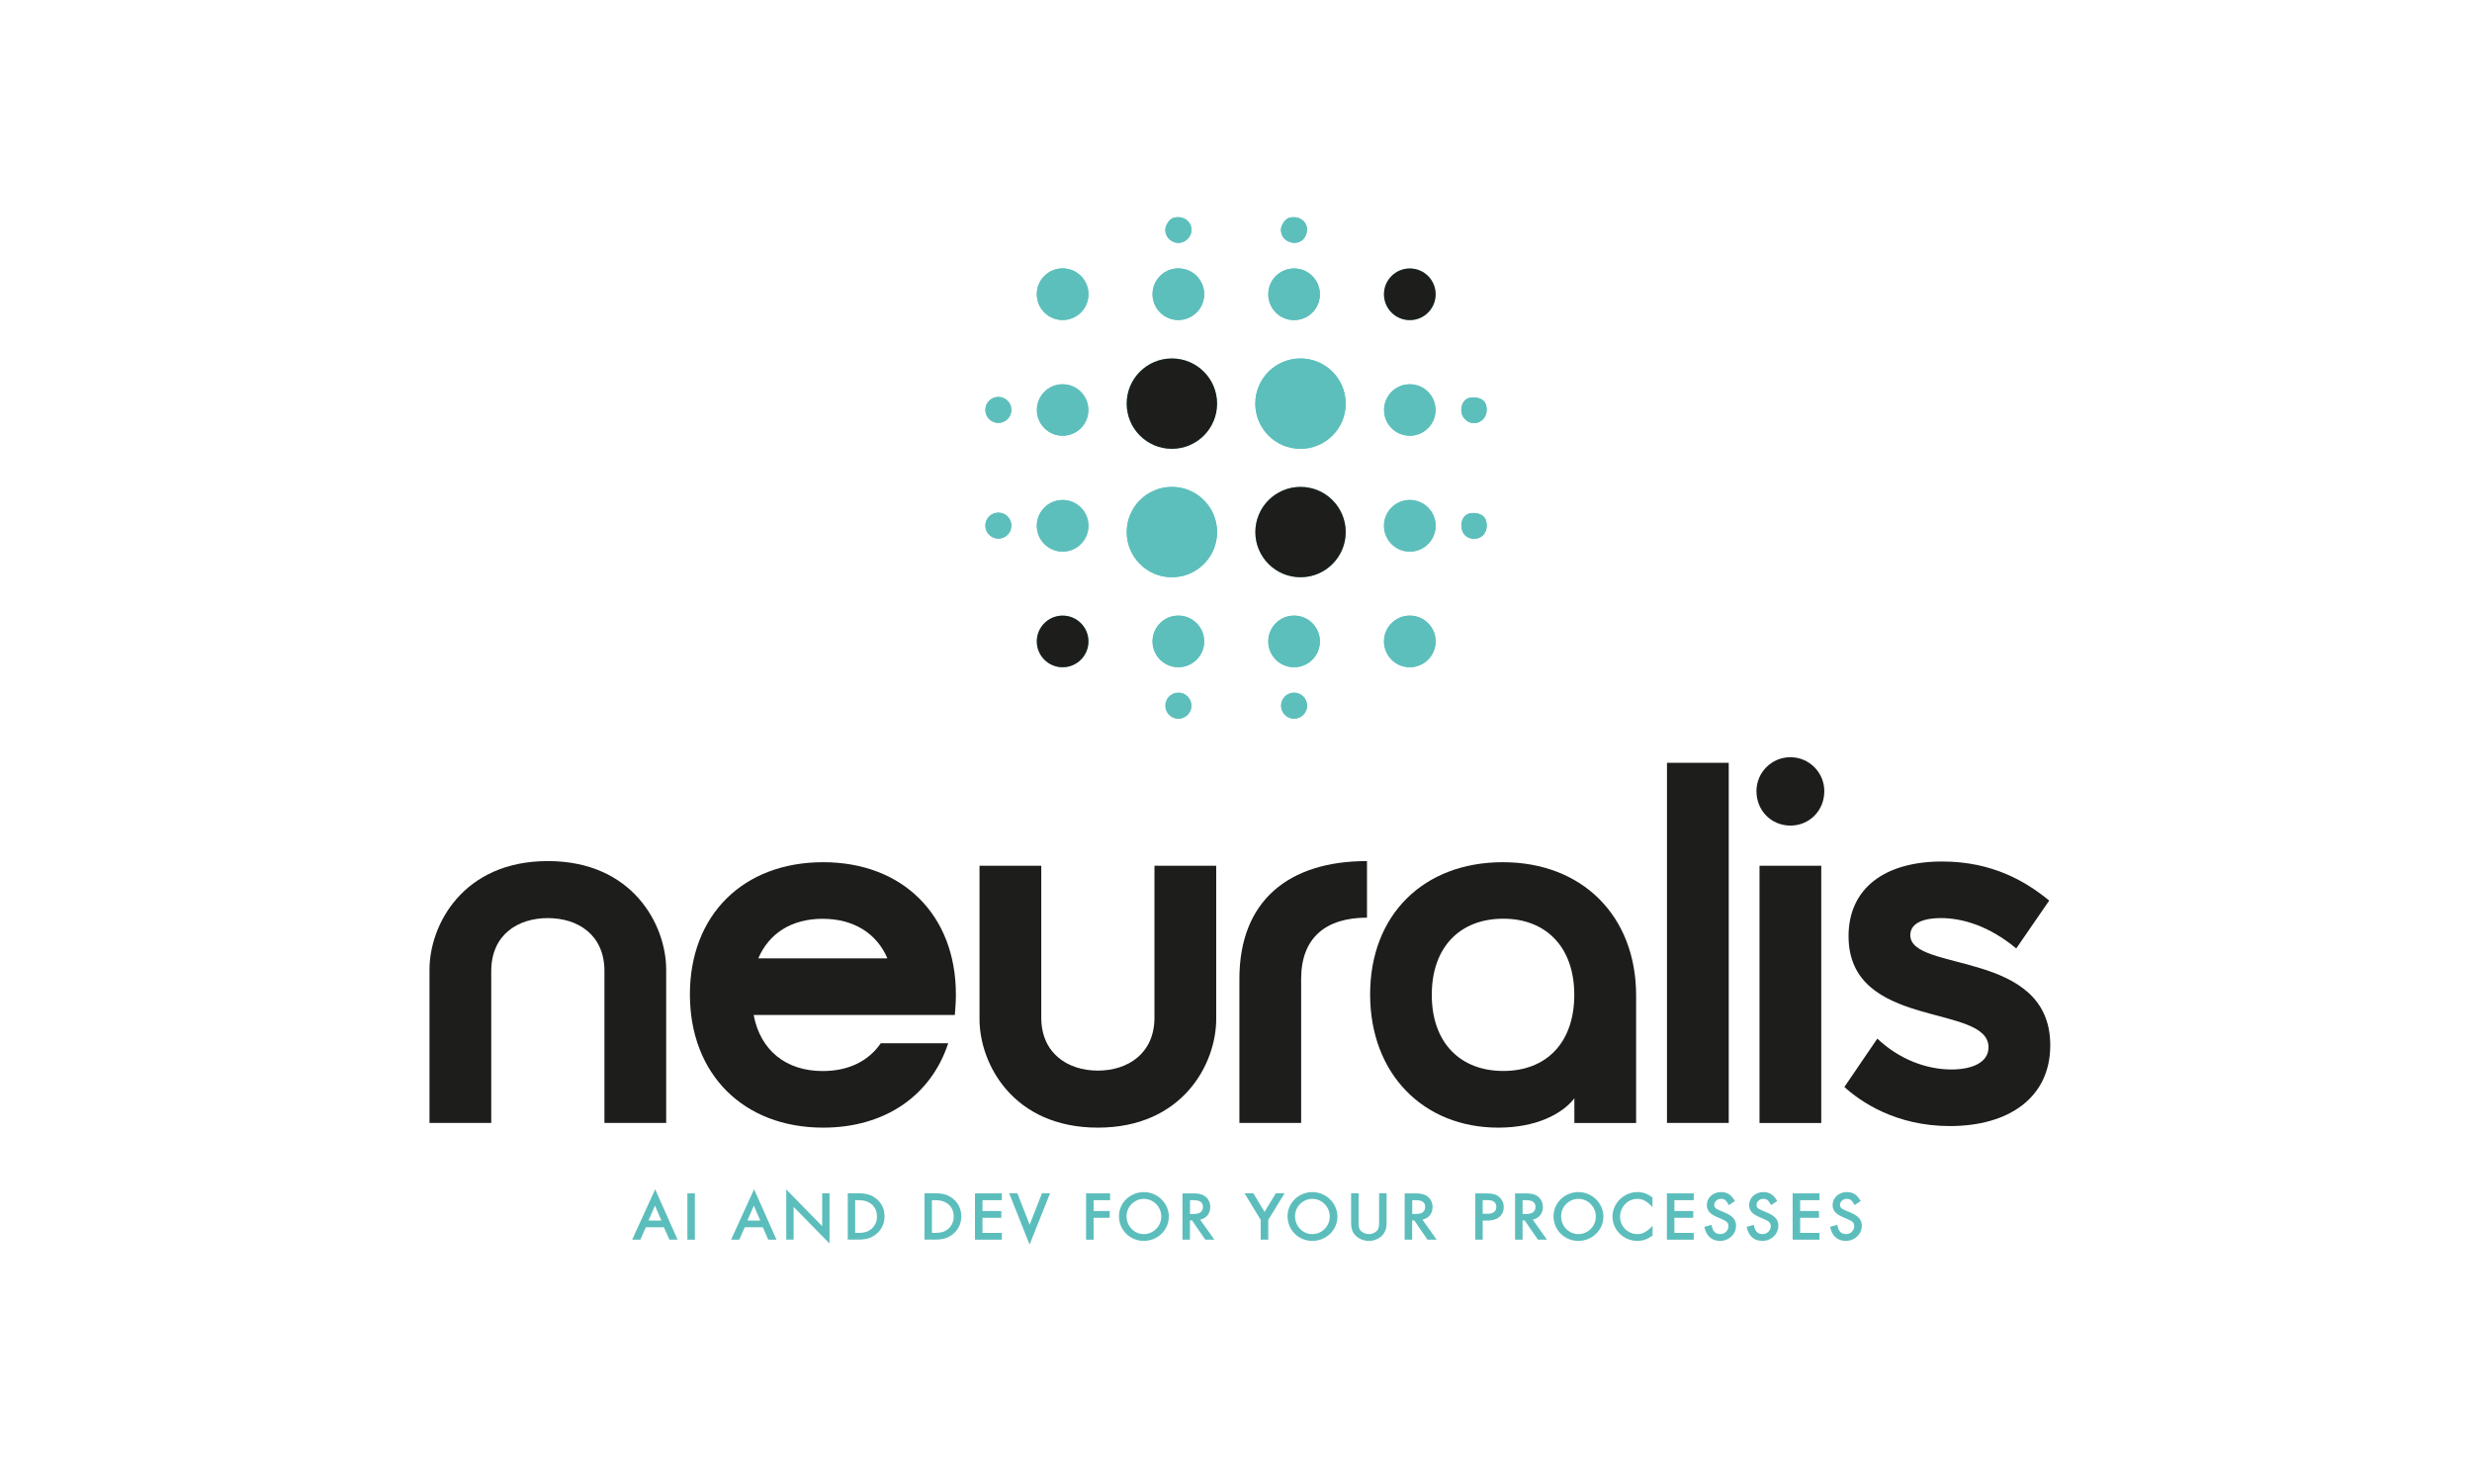
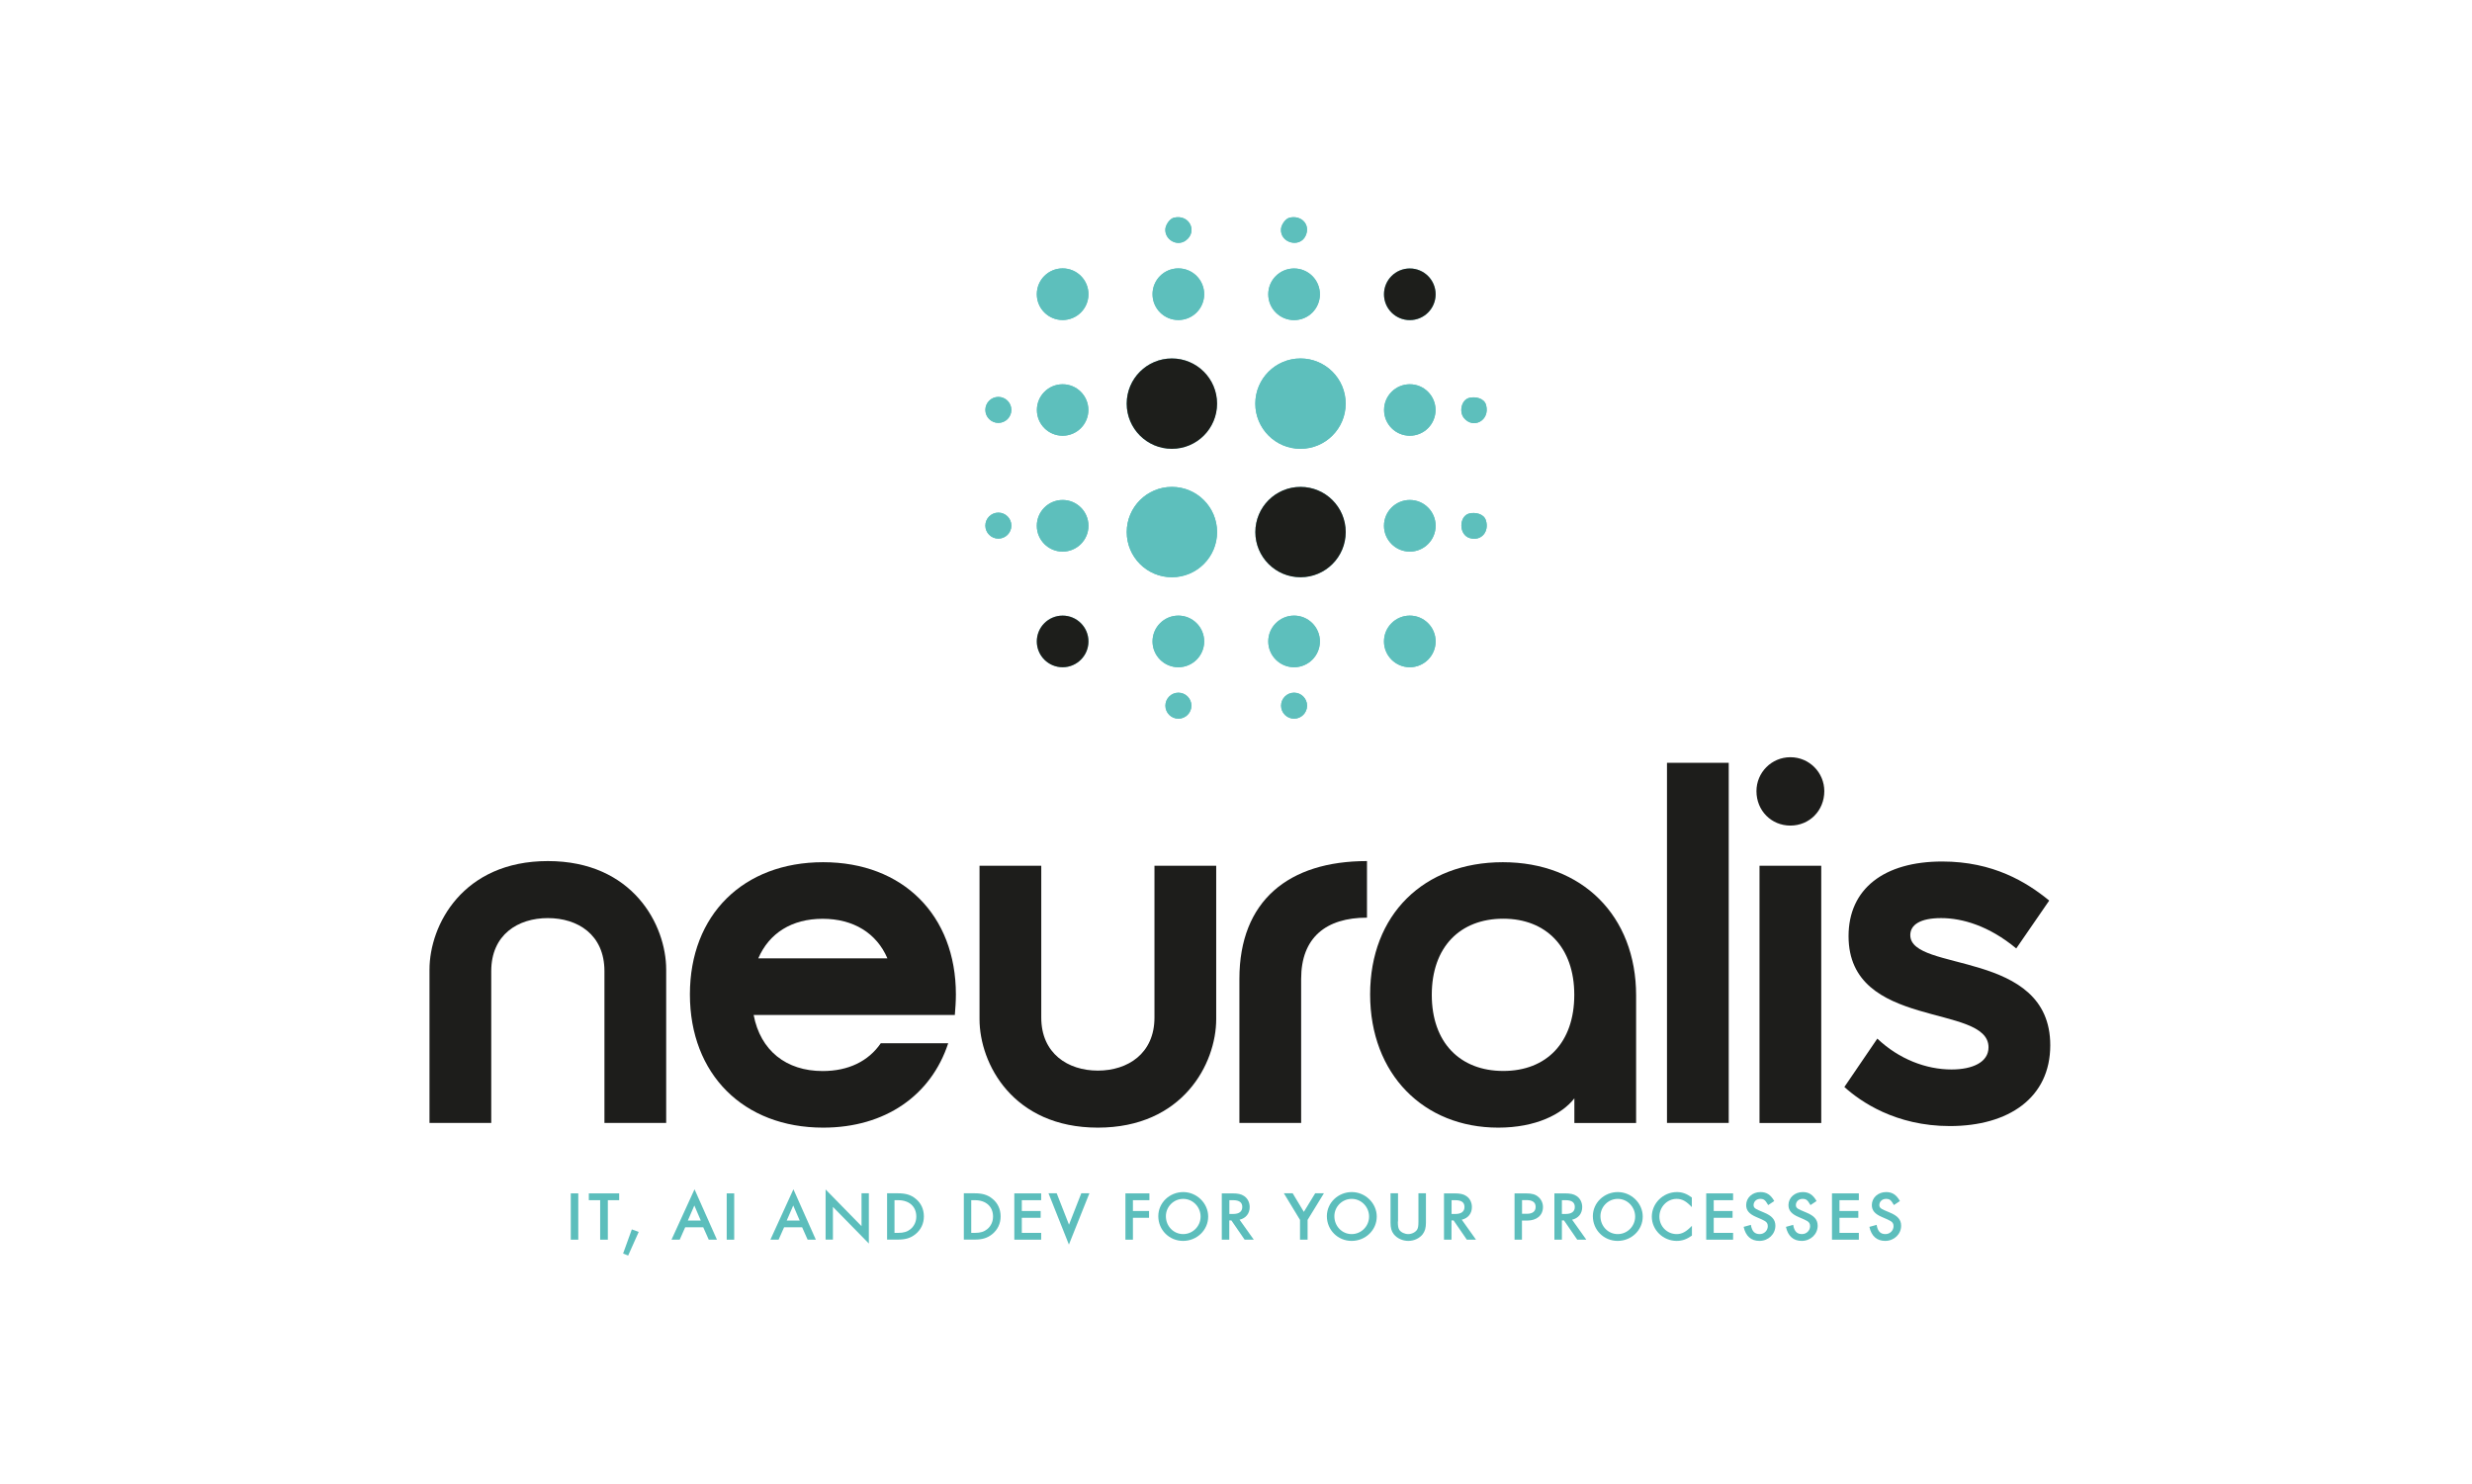
- <svg xmlns="http://www.w3.org/2000/svg" id="a" data-name="Calque 1" viewBox="0 0 283.46 170.08">
+ <svg xmlns="http://www.w3.org/2000/svg" id="Calque_1" version="1.1" viewBox="0 0 283.46 170.08">
  <defs>
    <style>
-       .b {
+       .st0 {
        fill: #1d1d1b;
      }

-       .c {
+       .st1 {
        fill: #1d1e1b;
      }

-       .d {
+       .st2 {
        fill: #5dbfbc;
      }

-       .e {
+       .st3 {
        fill: #5cbebc;
      }
    </style>
  </defs>
  <g>
-     <path class="b" d="M76.39,111.2v17.58h-7.08v-17.41c0-4.19-3.07-6.08-6.49-6.08s-6.49,1.89-6.49,6.08v17.41h-7.08v-17.58c0-5.13,3.84-12.45,13.57-12.45s13.57,7.32,13.57,12.45Z" />
-     <path class="b" d="M101,119.64h7.73c-1.95,5.96-7.2,9.68-14.34,9.68-9.15,0-15.28-6.14-15.28-15.28s6.14-15.16,15.28-15.16,15.22,6.08,15.22,15.16c0,.83-.06,1.59-.12,2.36h-23.07c.77,4.07,3.72,6.43,7.91,6.43,2.95,0,5.25-1.12,6.67-3.19ZM101.76,109.91c-1.24-2.89-3.89-4.54-7.43-4.54s-6.14,1.65-7.38,4.54h14.81Z" />
-     <path class="b" d="M112.32,116.87v-17.58h7.08v17.41c0,4.13,3.07,6.08,6.49,6.08s6.49-1.95,6.49-6.08v-17.41h7.08v17.58c0,5.13-3.84,12.45-13.57,12.45s-13.57-7.32-13.57-12.45Z" />
-     <path class="b" d="M156.75,98.75v6.49c-4.72,0-7.55,2.3-7.55,7.02v16.52h-7.08v-16.52c0-8.97,5.66-13.51,14.63-13.51Z" />
-     <path class="b" d="M187.61,114.16v14.63h-7.08v-2.83c-1.42,1.83-4.43,3.36-8.73,3.36-8.56,0-14.69-6.14-14.69-15.28s6.14-15.16,15.22-15.16,15.28,6.14,15.28,15.28ZM172.38,105.36c-4.96,0-8.2,3.25-8.2,8.73s3.25,8.73,8.2,8.73,8.14-3.25,8.14-8.73-3.25-8.73-8.14-8.73Z" />
-     <path class="b" d="M191.15,87.48h7.08v41.3h-7.08v-41.3Z" />
-     <path class="b" d="M205.3,86.84c2.18,0,3.89,1.77,3.89,3.89,0,2.24-1.71,3.95-3.89,3.95s-3.89-1.71-3.89-3.95c0-2.12,1.71-3.89,3.89-3.89ZM201.76,99.29h7.08v29.5h-7.08v-29.5Z" />
-     <path class="b" d="M235.1,119.88c0,6.02-4.78,9.26-11.51,9.26-6.25,0-10.27-2.83-12.1-4.48l3.78-5.55c2.48,2.36,5.61,3.54,8.5,3.54,2.42,0,4.25-.83,4.25-2.54,0-5.08-16.05-1.95-16.05-12.75,0-5.43,4.07-8.56,10.74-8.56,5.84,0,9.68,2.36,12.27,4.48l-3.78,5.49c-3.13-2.6-6.2-3.48-8.61-3.48s-3.54.77-3.54,1.95c0,4.31,16.05,1.59,16.05,12.63Z" />
+     <path class="st0" d="M76.39,111.2v17.58h-7.08v-17.41c0-4.19-3.07-6.08-6.49-6.08s-6.49,1.89-6.49,6.08v17.41h-7.08v-17.58c0-5.13,3.83-12.45,13.57-12.45s13.57,7.32,13.57,12.45Z" />
+     <path class="st0" d="M101,119.64h7.73c-1.95,5.96-7.2,9.68-14.34,9.68-9.15,0-15.28-6.14-15.28-15.28s6.14-15.16,15.28-15.16,15.22,6.08,15.22,15.16c0,.83-.06,1.59-.12,2.36h-23.07c.77,4.07,3.72,6.43,7.91,6.43,2.95,0,5.25-1.12,6.67-3.19ZM101.76,109.91c-1.24-2.89-3.89-4.54-7.43-4.54s-6.14,1.65-7.38,4.54h14.81Z" />
+     <path class="st0" d="M112.32,116.87v-17.58h7.08v17.41c0,4.13,3.07,6.08,6.49,6.08s6.49-1.95,6.49-6.08v-17.41h7.08v17.58c0,5.13-3.84,12.45-13.57,12.45s-13.57-7.32-13.57-12.45Z" />
+     <path class="st0" d="M156.75,98.75v6.49c-4.72,0-7.55,2.3-7.55,7.02v16.52h-7.08v-16.52c0-8.97,5.66-13.51,14.63-13.51Z" />
+     <path class="st0" d="M187.61,114.16v14.63h-7.08v-2.83c-1.42,1.83-4.43,3.36-8.73,3.36-8.56,0-14.69-6.14-14.69-15.28s6.14-15.16,15.22-15.16,15.28,6.14,15.28,15.28ZM172.38,105.36c-4.96,0-8.2,3.25-8.2,8.73s3.25,8.73,8.2,8.73,8.14-3.25,8.14-8.73-3.25-8.73-8.14-8.73Z" />
+     <path class="st0" d="M191.15,87.48h7.08v41.3h-7.08v-41.3Z" />
+     <path class="st0" d="M205.3,86.84c2.18,0,3.89,1.77,3.89,3.89,0,2.24-1.71,3.95-3.89,3.95s-3.89-1.71-3.89-3.95c0-2.12,1.71-3.89,3.89-3.89ZM201.76,99.29h7.08v29.5h-7.08v-29.5Z" />
+     <path class="st0" d="M235.1,119.88c0,6.02-4.78,9.26-11.51,9.26-6.25,0-10.27-2.83-12.1-4.48l3.78-5.55c2.48,2.36,5.61,3.54,8.5,3.54,2.42,0,4.25-.83,4.25-2.54,0-5.08-16.05-1.95-16.05-12.75,0-5.43,4.07-8.56,10.74-8.56,5.84,0,9.68,2.36,12.27,4.48l-3.78,5.49c-3.13-2.6-6.2-3.48-8.61-3.48s-3.54.77-3.54,1.95c0,4.31,16.05,1.59,16.05,12.63Z" />
  </g>
  <g>
-     <path class="e" d="M74.06,140.75l-.63,1.42h-.94l2.64-5.78,2.57,5.78h-.94l-.63-1.42h-2.08ZM75.11,138.25l-.75,1.73h1.48l-.74-1.73Z" />
-     <path class="e" d="M79.68,142.17h-.86v-5.31h.86v5.31Z" />
-     <path class="e" d="M85.4,140.75l-.63,1.42h-.94l2.64-5.78,2.57,5.78h-.94l-.63-1.42h-2.08ZM86.45,138.25l-.75,1.73h1.48l-.74-1.73Z" />
-     <path class="e" d="M90.16,136.41l4.12,4.21v-3.77s.84,0,.84,0v5.76l-4.12-4.2v3.75s-.84,0-.84,0v-5.76Z" />
-     <path class="e" d="M97.21,136.85h1.25c.88,0,1.48.18,2.02.62.62.49.95,1.21.95,2.03s-.34,1.54-.98,2.05c-.54.43-1.12.61-1.99.61h-1.25v-5.31ZM98.49,141.39c.62,0,1.04-.13,1.41-.43.42-.35.66-.86.66-1.44,0-1.15-.81-1.88-2.08-1.88h-.42v3.75h.42Z" />
-     <path class="e" d="M106.01,136.85h1.25c.88,0,1.48.18,2.02.62.62.49.95,1.21.95,2.03s-.34,1.54-.98,2.05c-.54.43-1.12.61-1.99.61h-1.25v-5.31ZM107.29,141.39c.62,0,1.04-.13,1.41-.43.42-.35.66-.86.66-1.44,0-1.15-.81-1.88-2.08-1.88h-.42v3.75h.42Z" />
-     <path class="e" d="M112.66,137.63v1.25h2.16v.78h-2.16v1.73h2.22v.78h-3.08v-5.31h3.08v.78h-2.22Z" />
-     <path class="e" d="M118.07,140.45l1.41-3.6h.93l-2.35,5.88-2.34-5.88h.94l1.41,3.6Z" />
-     <path class="e" d="M125.4,137.63v1.25h1.85v.78h-1.85v2.51h-.86v-5.31h2.75v.78h-1.89Z" />
-     <path class="e" d="M134.03,139.52c0,1.55-1.29,2.79-2.88,2.79s-2.84-1.26-2.84-2.83,1.32-2.77,2.86-2.77,2.86,1.27,2.86,2.81ZM129.18,139.48c0,1.14.88,2.05,1.98,2.05s2-.9,2-2.01-.89-2.03-1.99-2.03-1.99.9-1.99,1.99Z" />
-     <path class="e" d="M139.26,142.17h-1.05l-1.52-2.21h-.24v2.21h-.86v-5.31h1.19c.64,0,1.03.08,1.35.3.41.26.65.74.65,1.27,0,.73-.43,1.28-1.16,1.45l1.63,2.29ZM136.9,139.22c.68,0,1.04-.28,1.04-.8s-.34-.78-1.05-.78h-.43v1.58h.45Z" />
-     <path class="e" d="M142.72,136.85h1l1.28,2.13,1.3-2.13h1l-1.87,3.05v2.27h-.87v-2.27l-1.85-3.05Z" />
-     <path class="e" d="M153.36,139.52c0,1.55-1.29,2.79-2.88,2.79s-2.84-1.26-2.84-2.83,1.32-2.77,2.86-2.77,2.86,1.27,2.86,2.81ZM148.5,139.48c0,1.14.88,2.05,1.98,2.05s2-.9,2-2.01-.89-2.03-1.99-2.03-1.99.9-1.99,1.99Z" />
-     <path class="e" d="M155.78,140.08c0,.53.04.74.16.95.18.29.62.5,1.03.5s.83-.22,1.01-.5c.12-.2.16-.42.16-.95v-3.23h.86v3.37c0,.59-.11.97-.38,1.32-.37.48-1,.77-1.65.77s-1.29-.29-1.67-.77c-.27-.35-.37-.73-.37-1.32v-3.37h.86v3.23Z" />
-     <path class="e" d="M164.74,142.17h-1.05l-1.52-2.21h-.24v2.21h-.86v-5.31h1.2c.64,0,1.03.08,1.35.3.41.26.65.74.65,1.27,0,.73-.43,1.28-1.16,1.45l1.63,2.29ZM162.38,139.22c.68,0,1.04-.28,1.04-.8s-.34-.78-1.05-.78h-.43v1.58h.45Z" />
-     <path class="e" d="M170.03,142.17h-.86v-5.31h1.3c.68,0,1.09.11,1.42.4.34.28.54.71.54,1.16,0,.96-.71,1.56-1.83,1.56h-.58v2.2ZM170.58,139.2c.65,0,1-.28,1-.79s-.34-.78-1.05-.78h-.51v1.57h.55Z" />
-     <path class="e" d="M177.4,142.17h-1.05l-1.52-2.21h-.24v2.21h-.86v-5.31h1.19c.64,0,1.03.08,1.35.3.41.26.65.74.65,1.27,0,.73-.43,1.28-1.16,1.45l1.63,2.29ZM175.03,139.22c.68,0,1.04-.28,1.04-.8s-.34-.78-1.05-.78h-.43v1.58h.45Z" />
-     <path class="e" d="M183.86,139.52c0,1.55-1.29,2.79-2.88,2.79s-2.84-1.26-2.84-2.83,1.32-2.77,2.86-2.77,2.86,1.27,2.86,2.81ZM179.01,139.48c0,1.14.88,2.05,1.98,2.05s2-.9,2-2.01-.89-2.03-1.99-2.03-1.99.9-1.99,1.99Z" />
-     <path class="e" d="M189.5,138.45c-.65-.7-1.13-.96-1.76-.96-1.07,0-1.97.92-1.97,2.04s.89,2,1.98,2c.6,0,1.09-.26,1.75-.95v1.12c-.6.43-1.12.61-1.75.61-1.56,0-2.85-1.26-2.85-2.78s1.29-2.82,2.88-2.82c.62,0,1.12.19,1.71.62v1.12Z" />
-     <path class="e" d="M192,137.63v1.25h2.16v.78h-2.16v1.73h2.22v.78h-3.08v-5.31h3.08v.78h-2.22Z" />
-     <path class="e" d="M198.24,138.2l-.04-.07c-.3-.52-.47-.64-.87-.64-.43,0-.76.31-.76.72,0,.18.08.31.27.43q.18.11.91.41c.93.38,1.32.83,1.32,1.52,0,.97-.81,1.74-1.83,1.74-.95,0-1.58-.55-1.81-1.61l.83-.23c.12.73.43,1.06,1.01,1.06.52,0,.93-.41.93-.91,0-.28-.11-.47-.37-.61q-.19-.12-.93-.43c-.83-.35-1.18-.76-1.18-1.38,0-.84.71-1.49,1.64-1.49.7,0,1.18.31,1.58,1.03l-.69.46Z" />
-     <path class="e" d="M203.09,138.2l-.04-.07c-.3-.52-.47-.64-.87-.64-.43,0-.76.31-.76.72,0,.18.08.31.27.43q.18.11.91.41c.93.38,1.32.83,1.32,1.52,0,.97-.81,1.74-1.83,1.74-.95,0-1.58-.55-1.81-1.61l.83-.23c.12.73.43,1.06,1.01,1.06.52,0,.93-.41.93-.91,0-.28-.11-.47-.37-.61q-.19-.12-.93-.43c-.83-.35-1.18-.76-1.18-1.38,0-.84.71-1.49,1.64-1.49.7,0,1.18.31,1.58,1.03l-.69.46Z" />
-     <path class="e" d="M206.42,137.63v1.25h2.16v.78h-2.16v1.73h2.22v.78h-3.08v-5.31h3.08v.78h-2.22Z" />
-     <path class="e" d="M212.66,138.2l-.04-.07c-.3-.52-.47-.64-.87-.64-.43,0-.76.31-.76.72,0,.18.08.31.27.43q.18.11.91.41c.93.38,1.32.83,1.32,1.52,0,.97-.81,1.74-1.83,1.74-.95,0-1.58-.55-1.81-1.61l.83-.23c.12.73.43,1.06,1.01,1.06.52,0,.93-.41.93-.91,0-.28-.11-.47-.37-.61q-.19-.12-.93-.43c-.83-.35-1.18-.76-1.18-1.38,0-.84.71-1.49,1.64-1.49.7,0,1.18.31,1.58,1.03l-.69.46Z" />
+     <path class="st3" d="M66.31,142.17h-.86v-5.31h.86v5.31Z" />
+     <path class="st3" d="M69.69,142.17h-.87v-4.53h-1.3v-.78h3.48v.78h-1.3v4.53Z" />
+     <path class="st3" d="M73.24,141.28l-1.21,2.71-.58-.23,1-2.77.79.29Z" />
+     <path class="st3" d="M78.57,140.75l-.63,1.42h-.94l2.64-5.78,2.57,5.78h-.94l-.63-1.42h-2.08ZM79.62,138.25l-.75,1.73h1.49l-.74-1.73Z" />
+     <path class="st3" d="M84.19,142.17h-.86v-5.31h.86v5.31Z" />
+     <path class="st3" d="M89.91,140.75l-.63,1.42h-.94l2.64-5.78,2.57,5.78h-.94l-.63-1.42h-2.08ZM90.96,138.25l-.75,1.73h1.49l-.74-1.73Z" />
+     <path class="st3" d="M94.67,136.41l4.12,4.21v-3.77s.84,0,.84,0v5.76l-4.12-4.2v3.75s-.84,0-.84,0v-5.76Z" />
+     <path class="st3" d="M101.72,136.85h1.25c.88,0,1.49.18,2.02.62.62.49.95,1.21.95,2.03s-.34,1.54-.98,2.05c-.54.43-1.12.61-1.99.61h-1.25v-5.31ZM103,141.39c.62,0,1.04-.13,1.41-.43.42-.35.66-.86.66-1.44,0-1.15-.81-1.88-2.08-1.88h-.42v3.75h.42Z" />
+     <path class="st3" d="M110.52,136.85h1.25c.88,0,1.49.18,2.02.62.62.49.95,1.21.95,2.03s-.34,1.54-.98,2.05c-.54.43-1.12.61-1.99.61h-1.25v-5.31ZM111.8,141.39c.62,0,1.04-.13,1.41-.43.42-.35.66-.86.66-1.44,0-1.15-.81-1.88-2.08-1.88h-.42v3.75h.42Z" />
+     <path class="st3" d="M117.17,137.63v1.25h2.16v.78h-2.16v1.73h2.22v.78h-3.08v-5.31h3.08v.78h-2.22Z" />
+     <path class="st3" d="M122.58,140.45l1.41-3.6h.93l-2.35,5.88-2.34-5.88h.94l1.41,3.6Z" />
+     <path class="st3" d="M129.91,137.63v1.25h1.85v.78h-1.85v2.51h-.86v-5.31h2.75v.78h-1.89Z" />
+     <path class="st3" d="M138.54,139.52c0,1.55-1.29,2.79-2.88,2.79s-2.84-1.26-2.84-2.83,1.32-2.77,2.86-2.77,2.86,1.27,2.86,2.81ZM133.69,139.48c0,1.14.88,2.05,1.98,2.05s2-.9,2-2.01-.89-2.03-1.99-2.03-1.99.9-1.99,1.99Z" />
+     <path class="st3" d="M143.77,142.17h-1.05l-1.52-2.21h-.24v2.21h-.86v-5.31h1.2c.64,0,1.03.08,1.35.3.41.26.65.74.65,1.27,0,.73-.43,1.28-1.16,1.45l1.63,2.29ZM141.41,139.22c.68,0,1.04-.28,1.04-.8s-.34-.78-1.05-.78h-.43v1.58h.45Z" />
+     <path class="st3" d="M147.23,136.85h1l1.28,2.13,1.3-2.13h1l-1.87,3.05v2.27h-.87v-2.27l-1.85-3.05Z" />
+     <path class="st3" d="M157.87,139.52c0,1.55-1.29,2.79-2.88,2.79s-2.84-1.26-2.84-2.83,1.32-2.77,2.86-2.77,2.86,1.27,2.86,2.81ZM153.01,139.48c0,1.14.88,2.05,1.98,2.05s2-.9,2-2.01-.89-2.03-1.99-2.03-1.99.9-1.99,1.99Z" />
+     <path class="st3" d="M160.29,140.08c0,.53.04.74.16.95.18.29.62.5,1.03.5s.83-.22,1.01-.5c.12-.2.16-.42.16-.95v-3.23h.86v3.37c0,.59-.11.97-.37,1.32-.37.48-1,.77-1.65.77s-1.29-.29-1.67-.77c-.27-.35-.37-.73-.37-1.32v-3.37h.86v3.23Z" />
+     <path class="st3" d="M169.25,142.17h-1.05l-1.52-2.21h-.24v2.21h-.86v-5.31h1.2c.64,0,1.03.08,1.35.3.41.26.65.74.65,1.27,0,.73-.43,1.28-1.16,1.45l1.63,2.29ZM166.89,139.22c.68,0,1.04-.28,1.04-.8s-.34-.78-1.05-.78h-.43v1.58h.45Z" />
+     <path class="st3" d="M174.53,142.17h-.86v-5.31h1.3c.68,0,1.09.11,1.42.4.34.28.54.71.54,1.16,0,.96-.71,1.56-1.83,1.56h-.58v2.2ZM175.09,139.2c.65,0,1-.28,1-.79s-.34-.78-1.05-.78h-.51v1.57h.55Z" />
+     <path class="st3" d="M181.91,142.17h-1.05l-1.52-2.21h-.24v2.21h-.86v-5.31h1.19c.64,0,1.03.08,1.35.3.41.26.65.74.65,1.27,0,.73-.43,1.28-1.16,1.45l1.63,2.29ZM179.54,139.22c.68,0,1.04-.28,1.04-.8s-.34-.78-1.05-.78h-.43v1.58h.45Z" />
+     <path class="st3" d="M188.37,139.52c0,1.55-1.29,2.79-2.88,2.79s-2.84-1.26-2.84-2.83,1.32-2.77,2.86-2.77,2.86,1.27,2.86,2.81ZM183.52,139.48c0,1.14.88,2.05,1.98,2.05s2-.9,2-2.01-.89-2.03-1.99-2.03-1.99.9-1.99,1.99Z" />
+     <path class="st3" d="M194.01,138.45c-.65-.7-1.13-.96-1.76-.96-1.07,0-1.97.92-1.97,2.04s.89,2,1.98,2c.6,0,1.09-.26,1.75-.95v1.12c-.6.43-1.12.61-1.75.61-1.56,0-2.85-1.26-2.85-2.78s1.29-2.82,2.88-2.82c.62,0,1.12.19,1.71.62v1.12Z" />
+     <path class="st3" d="M196.51,137.63v1.25h2.16v.78h-2.16v1.73h2.22v.78h-3.08v-5.31h3.08v.78h-2.22Z" />
+     <path class="st3" d="M202.75,138.2l-.04-.07c-.3-.52-.47-.64-.87-.64-.43,0-.76.31-.76.72,0,.18.08.31.27.43q.18.11.91.41c.93.38,1.32.83,1.32,1.52,0,.97-.81,1.74-1.83,1.74-.95,0-1.58-.55-1.81-1.61l.83-.23c.12.73.43,1.06,1.01,1.06.52,0,.93-.41.93-.91,0-.28-.11-.47-.37-.61q-.19-.12-.93-.43c-.83-.35-1.18-.76-1.18-1.38,0-.84.71-1.49,1.64-1.49.7,0,1.18.31,1.58,1.03l-.69.46Z" />
+     <path class="st3" d="M207.6,138.2l-.04-.07c-.3-.52-.47-.64-.87-.64-.44,0-.76.31-.76.72,0,.18.08.31.27.43q.18.11.91.41c.93.38,1.32.83,1.32,1.52,0,.97-.81,1.74-1.83,1.74-.95,0-1.58-.55-1.81-1.61l.83-.23c.12.73.43,1.06,1.01,1.06.52,0,.93-.41.93-.91,0-.28-.11-.47-.37-.61q-.19-.12-.93-.43c-.83-.35-1.18-.76-1.18-1.38,0-.84.71-1.49,1.64-1.49.7,0,1.18.31,1.58,1.03l-.69.46Z" />
+     <path class="st3" d="M210.93,137.63v1.25h2.16v.78h-2.16v1.73h2.22v.78h-3.08v-5.31h3.08v.78h-2.22Z" />
+     <path class="st3" d="M217.17,138.2l-.04-.07c-.3-.52-.47-.64-.87-.64-.43,0-.76.31-.76.72,0,.18.08.31.27.43q.18.11.91.41c.93.38,1.32.83,1.32,1.52,0,.97-.81,1.74-1.83,1.74-.95,0-1.58-.55-1.81-1.61l.83-.23c.12.73.43,1.06,1.01,1.06.52,0,.93-.41.93-.91,0-.28-.11-.47-.38-.61q-.19-.12-.93-.43c-.83-.35-1.18-.76-1.18-1.38,0-.84.71-1.49,1.64-1.49.7,0,1.18.31,1.58,1.03l-.69.46Z" />
  </g>
  <g>
-     <path class="d" d="M134.63,24.96c-.49.11-.96.81-1,1.3-.09,1.22,1.33,2.05,2.34,1.32,1.37-1,.45-3.02-1.34-2.62ZM147.89,24.96c-.49.11-.96.81-1,1.3-.12,1.61,2.17,2.21,2.82.78.59-1.28-.48-2.38-1.82-2.08ZM124.81,33.74c0-1.63-1.32-2.96-2.96-2.96s-2.96,1.32-2.96,2.96,1.32,2.96,2.96,2.96,2.96-1.32,2.96-2.96ZM138.08,33.74c0-1.63-1.32-2.96-2.96-2.96s-2.96,1.32-2.96,2.96,1.32,2.96,2.96,2.96,2.96-1.32,2.96-2.96ZM151.35,33.75c0-1.63-1.32-2.96-2.96-2.96s-2.96,1.32-2.96,2.96,1.32,2.96,2.96,2.96,2.96-1.32,2.96-2.96ZM164.62,33.75c0-1.63-1.32-2.96-2.96-2.96s-2.96,1.32-2.96,2.96,1.32,2.96,2.96,2.96,2.96-1.32,2.96-2.96ZM139.55,46.29c0-2.86-2.32-5.18-5.18-5.18s-5.18,2.32-5.18,5.18,2.32,5.18,5.18,5.18,5.18-2.32,5.18-5.18ZM154.3,46.29c0-2.86-2.32-5.18-5.18-5.18s-5.18,2.32-5.18,5.18,2.32,5.18,5.18,5.18,5.18-2.32,5.18-5.18ZM124.8,47.02c0-1.63-1.32-2.95-2.95-2.95s-2.95,1.32-2.95,2.95,1.32,2.95,2.95,2.95,2.95-1.32,2.95-2.95ZM164.61,47.02c0-1.63-1.32-2.95-2.95-2.95s-2.95,1.32-2.95,2.95,1.32,2.95,2.95,2.95,2.95-1.32,2.95-2.95ZM115.97,47.01c0-.82-.67-1.49-1.49-1.49s-1.49.67-1.49,1.49.67,1.49,1.49,1.49,1.49-.67,1.49-1.49ZM168.47,45.63c-.88.22-1.18,1.56-.62,2.28,1.05,1.34,3.02.34,2.56-1.45-.21-.8-1.23-1.01-1.94-.83ZM139.56,61.02c0-2.86-2.32-5.18-5.18-5.18s-5.18,2.32-5.18,5.18,2.32,5.18,5.18,5.18,5.18-2.32,5.18-5.18ZM154.31,61.02c0-2.86-2.32-5.18-5.18-5.18s-5.18,2.32-5.18,5.18,2.32,5.18,5.18,5.18,5.18-2.32,5.18-5.18ZM124.81,60.3c0-1.64-1.33-2.96-2.96-2.96s-2.96,1.33-2.96,2.96,1.33,2.96,2.96,2.96,2.96-1.33,2.96-2.96ZM164.62,60.3c0-1.64-1.33-2.96-2.96-2.96s-2.96,1.33-2.96,2.96,1.33,2.96,2.96,2.96,2.96-1.33,2.96-2.96ZM115.97,60.28c0-.83-.67-1.49-1.49-1.49s-1.49.67-1.49,1.49.67,1.49,1.49,1.49,1.49-.67,1.49-1.49ZM168.47,58.89c-1.18.3-1.24,2.47.1,2.83s2.22-.8,1.81-2.06c-.24-.75-1.24-.94-1.91-.77ZM124.81,73.56c0-1.63-1.33-2.96-2.96-2.96s-2.96,1.33-2.96,2.96,1.33,2.96,2.96,2.96,2.96-1.33,2.96-2.96ZM138.08,73.56c0-1.63-1.33-2.96-2.96-2.96s-2.96,1.33-2.96,2.96,1.33,2.96,2.96,2.96,2.96-1.33,2.96-2.96ZM151.35,73.56c0-1.63-1.33-2.96-2.96-2.96s-2.96,1.33-2.96,2.96,1.33,2.96,2.96,2.96,2.96-1.33,2.96-2.96ZM164.62,73.56c0-1.63-1.33-2.96-2.96-2.96s-2.96,1.33-2.96,2.96,1.33,2.96,2.96,2.96,2.96-1.33,2.96-2.96ZM136.62,80.93c0-.82-.67-1.49-1.49-1.49s-1.49.67-1.49,1.49.67,1.49,1.49,1.49,1.49-.67,1.49-1.49ZM149.88,80.93c0-.82-.67-1.49-1.49-1.49s-1.49.67-1.49,1.49.67,1.49,1.49,1.49,1.49-.67,1.49-1.49Z" />
-     <circle class="c" cx="149.13" cy="61.02" r="5.18" />
-     <circle class="d" cx="161.66" cy="60.3" r="2.96" />
-     <circle class="d" cx="161.66" cy="73.56" r="2.96" />
-     <circle class="c" cx="121.85" cy="73.56" r="2.96" />
-     <circle class="c" cx="161.66" cy="33.75" r="2.96" />
+     <path class="st2" d="M134.63,24.96c-.49.11-.96.81-1,1.3-.09,1.22,1.33,2.05,2.34,1.32,1.37-1,.45-3.02-1.34-2.62ZM147.89,24.96c-.49.11-.96.81-1,1.3-.12,1.61,2.17,2.21,2.82.78.59-1.28-.48-2.38-1.82-2.08ZM124.81,33.74c0-1.63-1.32-2.96-2.96-2.96s-2.96,1.32-2.96,2.96,1.32,2.96,2.96,2.96,2.96-1.32,2.96-2.96ZM138.08,33.74c0-1.63-1.32-2.96-2.96-2.96s-2.96,1.32-2.96,2.96,1.32,2.96,2.96,2.96,2.96-1.32,2.96-2.96ZM151.35,33.75c0-1.63-1.32-2.96-2.96-2.96s-2.96,1.32-2.96,2.96,1.32,2.96,2.96,2.96,2.96-1.32,2.96-2.96ZM164.62,33.75c0-1.63-1.32-2.96-2.96-2.96s-2.96,1.32-2.96,2.96,1.32,2.96,2.96,2.96,2.96-1.32,2.96-2.96ZM139.55,46.29c0-2.86-2.32-5.18-5.18-5.18s-5.18,2.32-5.18,5.18,2.32,5.18,5.18,5.18,5.18-2.32,5.18-5.18ZM154.3,46.29c0-2.86-2.32-5.18-5.18-5.18s-5.18,2.32-5.18,5.18,2.32,5.18,5.18,5.18,5.18-2.32,5.18-5.18ZM124.8,47.02c0-1.63-1.32-2.95-2.95-2.95s-2.95,1.32-2.95,2.95,1.32,2.95,2.95,2.95,2.95-1.32,2.95-2.95ZM164.61,47.02c0-1.63-1.32-2.95-2.95-2.95s-2.95,1.32-2.95,2.95,1.32,2.95,2.95,2.95,2.95-1.32,2.95-2.95ZM115.97,47.01c0-.82-.67-1.49-1.49-1.49s-1.49.67-1.49,1.49.67,1.49,1.49,1.49,1.49-.67,1.49-1.49ZM168.47,45.63c-.88.22-1.18,1.56-.62,2.28,1.05,1.34,3.02.34,2.56-1.45-.21-.8-1.23-1.01-1.94-.83ZM139.56,61.02c0-2.86-2.32-5.18-5.18-5.18s-5.18,2.32-5.18,5.18,2.32,5.18,5.18,5.18,5.18-2.32,5.18-5.18ZM154.31,61.02c0-2.86-2.32-5.18-5.18-5.18s-5.18,2.32-5.18,5.18,2.32,5.18,5.18,5.18,5.18-2.32,5.18-5.18ZM124.81,60.3c0-1.64-1.33-2.96-2.96-2.96s-2.96,1.33-2.96,2.96,1.33,2.96,2.96,2.96,2.96-1.33,2.96-2.96ZM164.62,60.3c0-1.64-1.33-2.96-2.96-2.96s-2.96,1.33-2.96,2.96,1.33,2.96,2.96,2.96,2.96-1.33,2.96-2.96ZM115.97,60.28c0-.83-.67-1.49-1.49-1.49s-1.49.67-1.49,1.49.67,1.49,1.49,1.49,1.49-.67,1.49-1.49ZM168.47,58.89c-1.18.3-1.24,2.47.1,2.83s2.22-.8,1.81-2.06c-.24-.75-1.24-.94-1.91-.77ZM124.81,73.56c0-1.63-1.33-2.96-2.96-2.96s-2.96,1.33-2.96,2.96,1.33,2.96,2.96,2.96,2.96-1.33,2.96-2.96ZM138.08,73.56c0-1.63-1.33-2.96-2.96-2.96s-2.96,1.33-2.96,2.96,1.33,2.96,2.96,2.96,2.96-1.33,2.96-2.96ZM151.35,73.56c0-1.63-1.33-2.96-2.96-2.96s-2.96,1.33-2.96,2.96,1.33,2.96,2.96,2.96,2.96-1.33,2.96-2.96ZM164.62,73.56c0-1.63-1.33-2.96-2.96-2.96s-2.96,1.33-2.96,2.96,1.33,2.96,2.96,2.96,2.96-1.33,2.96-2.96ZM136.62,80.93c0-.82-.67-1.49-1.49-1.49s-1.49.67-1.49,1.49.67,1.49,1.49,1.49,1.49-.67,1.49-1.49ZM149.88,80.93c0-.82-.67-1.49-1.49-1.49s-1.49.67-1.49,1.49.67,1.49,1.49,1.49,1.49-.67,1.49-1.49Z" />
+     <circle class="st1" cx="149.13" cy="61.02" r="5.18" />
+     <circle class="st2" cx="161.66" cy="60.3" r="2.96" />
+     <circle class="st2" cx="161.66" cy="73.56" r="2.96" />
+     <circle class="st1" cx="121.85" cy="73.56" r="2.96" />
+     <circle class="st1" cx="161.66" cy="33.75" r="2.96" />
    <g>
-       <circle class="d" cx="121.85" cy="33.74" r="2.96" />
-       <circle class="d" cx="121.85" cy="47.02" r="2.95" />
+       <circle class="st2" cx="121.85" cy="33.74" r="2.96" />
+       <circle class="st2" cx="121.85" cy="47.02" r="2.95" />
    </g>
    <g>
-       <circle class="d" cx="149.13" cy="46.29" r="5.18" />
+       <circle class="st2" cx="149.13" cy="46.29" r="5.18" />
      <g>
-         <circle class="d" cx="148.39" cy="33.75" r="2.96" />
-         <path class="d" d="M147.89,24.96c1.35-.3,2.41.8,1.82,2.08-.66,1.43-2.94.83-2.82-.78.04-.49.5-1.19,1-1.3Z" />
+         <circle class="st2" cx="148.39" cy="33.75" r="2.96" />
+         <path class="st2" d="M147.89,24.96c1.35-.3,2.41.8,1.82,2.08-.66,1.43-2.94.83-2.82-.78.04-.49.5-1.19,1-1.3Z" />
      </g>
    </g>
    <g>
-       <circle class="d" cx="134.38" cy="61.02" r="5.18" />
-       <circle class="d" cx="121.85" cy="60.3" r="2.96" />
-       <circle class="d" cx="114.48" cy="60.28" r="1.49" />
+       <circle class="st2" cx="134.38" cy="61.02" r="5.18" />
+       <circle class="st2" cx="121.85" cy="60.3" r="2.96" />
+       <circle class="st2" cx="114.48" cy="60.28" r="1.49" />
    </g>
    <g>
-       <circle class="d" cx="135.12" cy="33.74" r="2.96" />
-       <path class="d" d="M134.63,24.96c1.79-.4,2.71,1.62,1.34,2.62-1.01.74-2.43-.1-2.34-1.32.04-.49.5-1.19,1-1.3Z" />
+       <circle class="st2" cx="135.12" cy="33.74" r="2.96" />
+       <path class="st2" d="M134.63,24.96c1.79-.4,2.71,1.62,1.34,2.62-1.01.74-2.43-.1-2.34-1.32.04-.49.5-1.19,1-1.3Z" />
    </g>
-     <path class="d" d="M168.47,58.89c.68-.17,1.67.02,1.91.77.41,1.26-.48,2.42-1.81,2.06s-1.29-2.53-.1-2.83Z" />
+     <path class="st2" d="M168.47,58.89c.68-.17,1.67.02,1.91.77.41,1.26-.48,2.42-1.81,2.06s-1.29-2.53-.1-2.83Z" />
    <g>
-       <circle class="d" cx="135.12" cy="73.56" r="2.96" />
-       <circle class="d" cx="135.12" cy="80.93" r="1.49" />
+       <circle class="st2" cx="135.12" cy="73.56" r="2.96" />
+       <circle class="st2" cx="135.12" cy="80.93" r="1.49" />
    </g>
    <g>
-       <circle class="d" cx="161.66" cy="47.02" r="2.95" />
-       <path class="d" d="M168.47,45.63c.7-.18,1.73.03,1.94.83.47,1.79-1.51,2.79-2.56,1.45-.56-.72-.26-2.05.62-2.28Z" />
+       <circle class="st2" cx="161.66" cy="47.02" r="2.95" />
+       <path class="st2" d="M168.47,45.63c.7-.18,1.73.03,1.94.83.47,1.79-1.51,2.79-2.56,1.45-.56-.72-.26-2.05.62-2.28Z" />
    </g>
    <g>
-       <circle class="d" cx="148.39" cy="73.56" r="2.96" />
-       <circle class="d" cx="148.39" cy="80.93" r="1.49" />
+       <circle class="st2" cx="148.39" cy="73.56" r="2.96" />
+       <circle class="st2" cx="148.39" cy="80.93" r="1.49" />
    </g>
    <g>
-       <circle class="c" cx="134.38" cy="46.29" r="5.18" />
-       <circle class="d" cx="114.48" cy="47.01" r="1.49" />
+       <circle class="st1" cx="134.38" cy="46.29" r="5.18" />
+       <circle class="st2" cx="114.48" cy="47.01" r="1.49" />
    </g>
  </g>
</svg>
